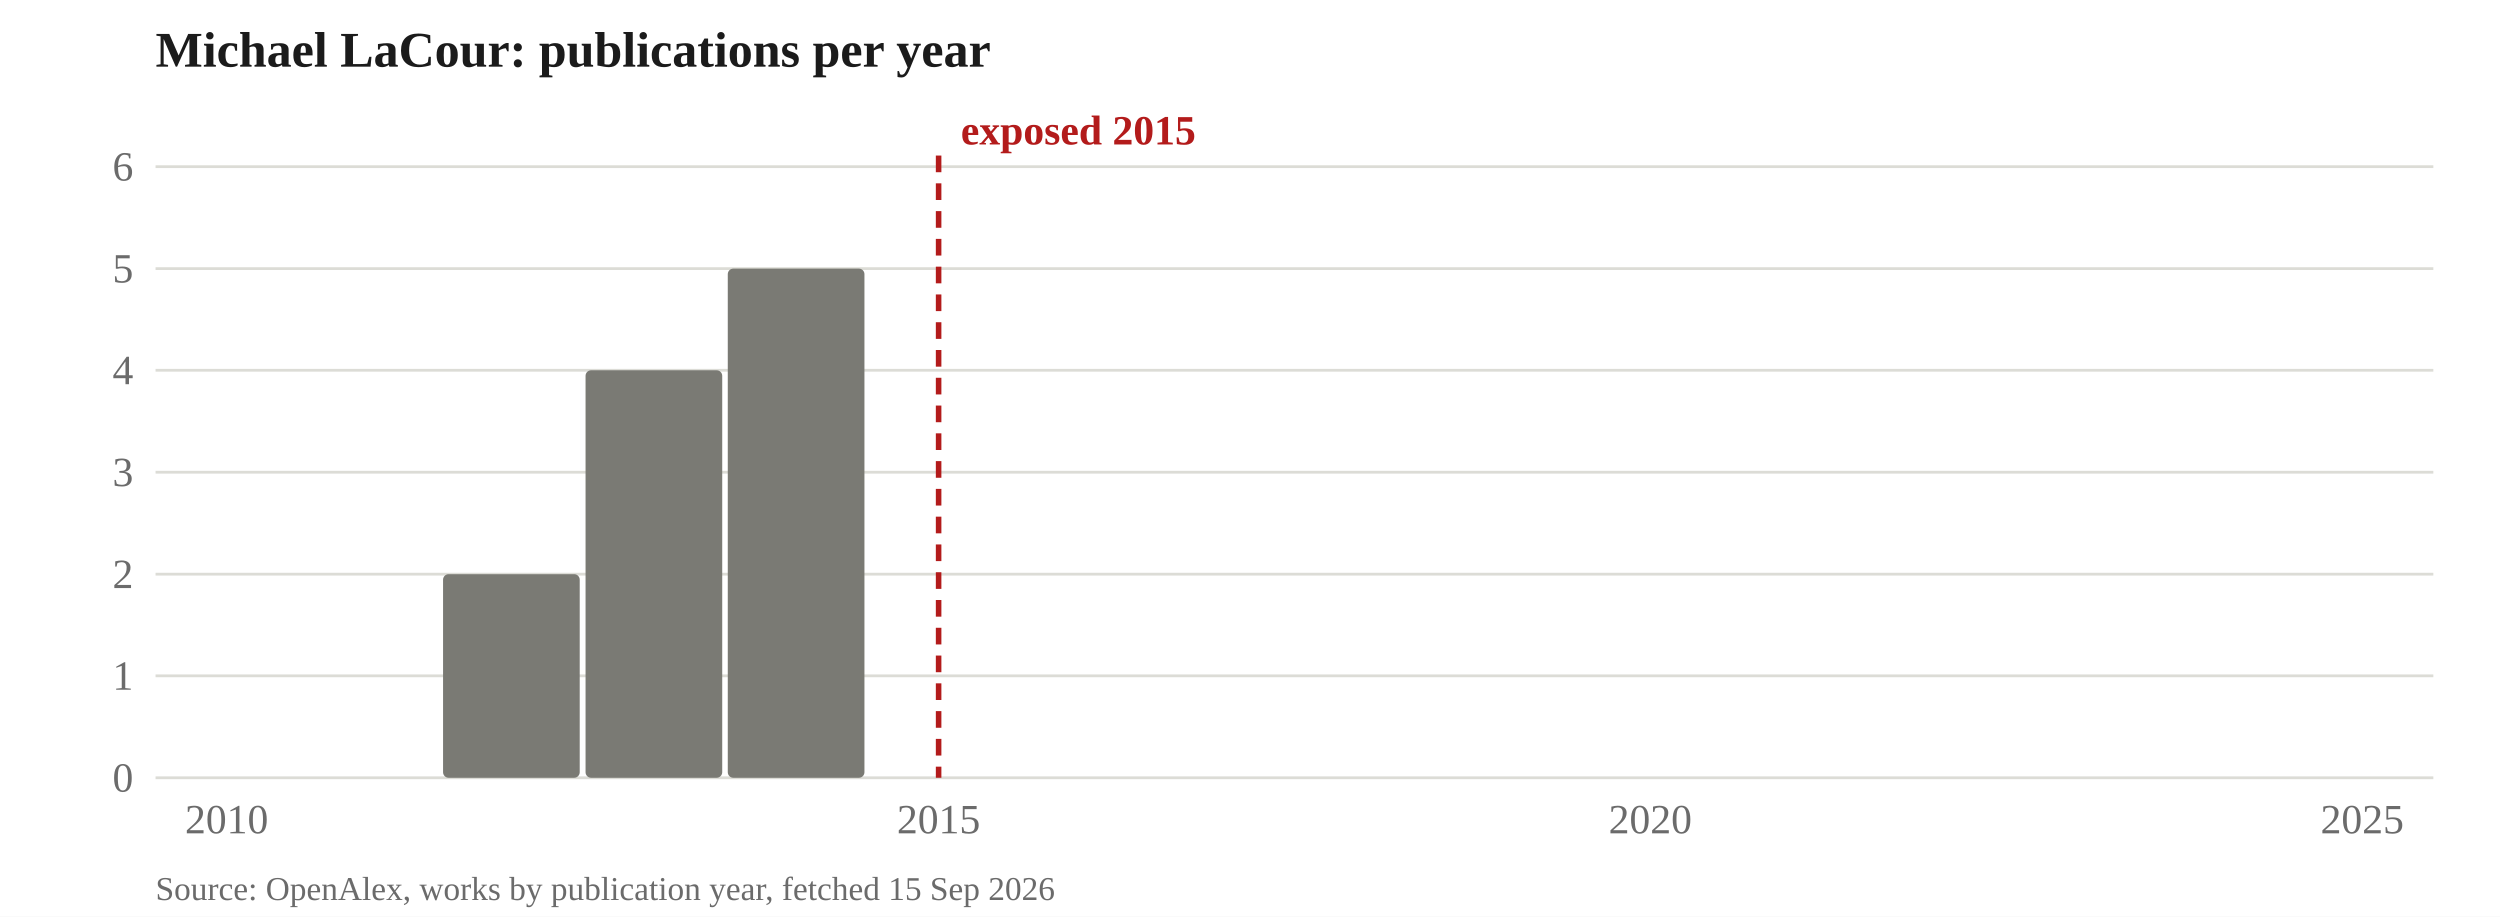
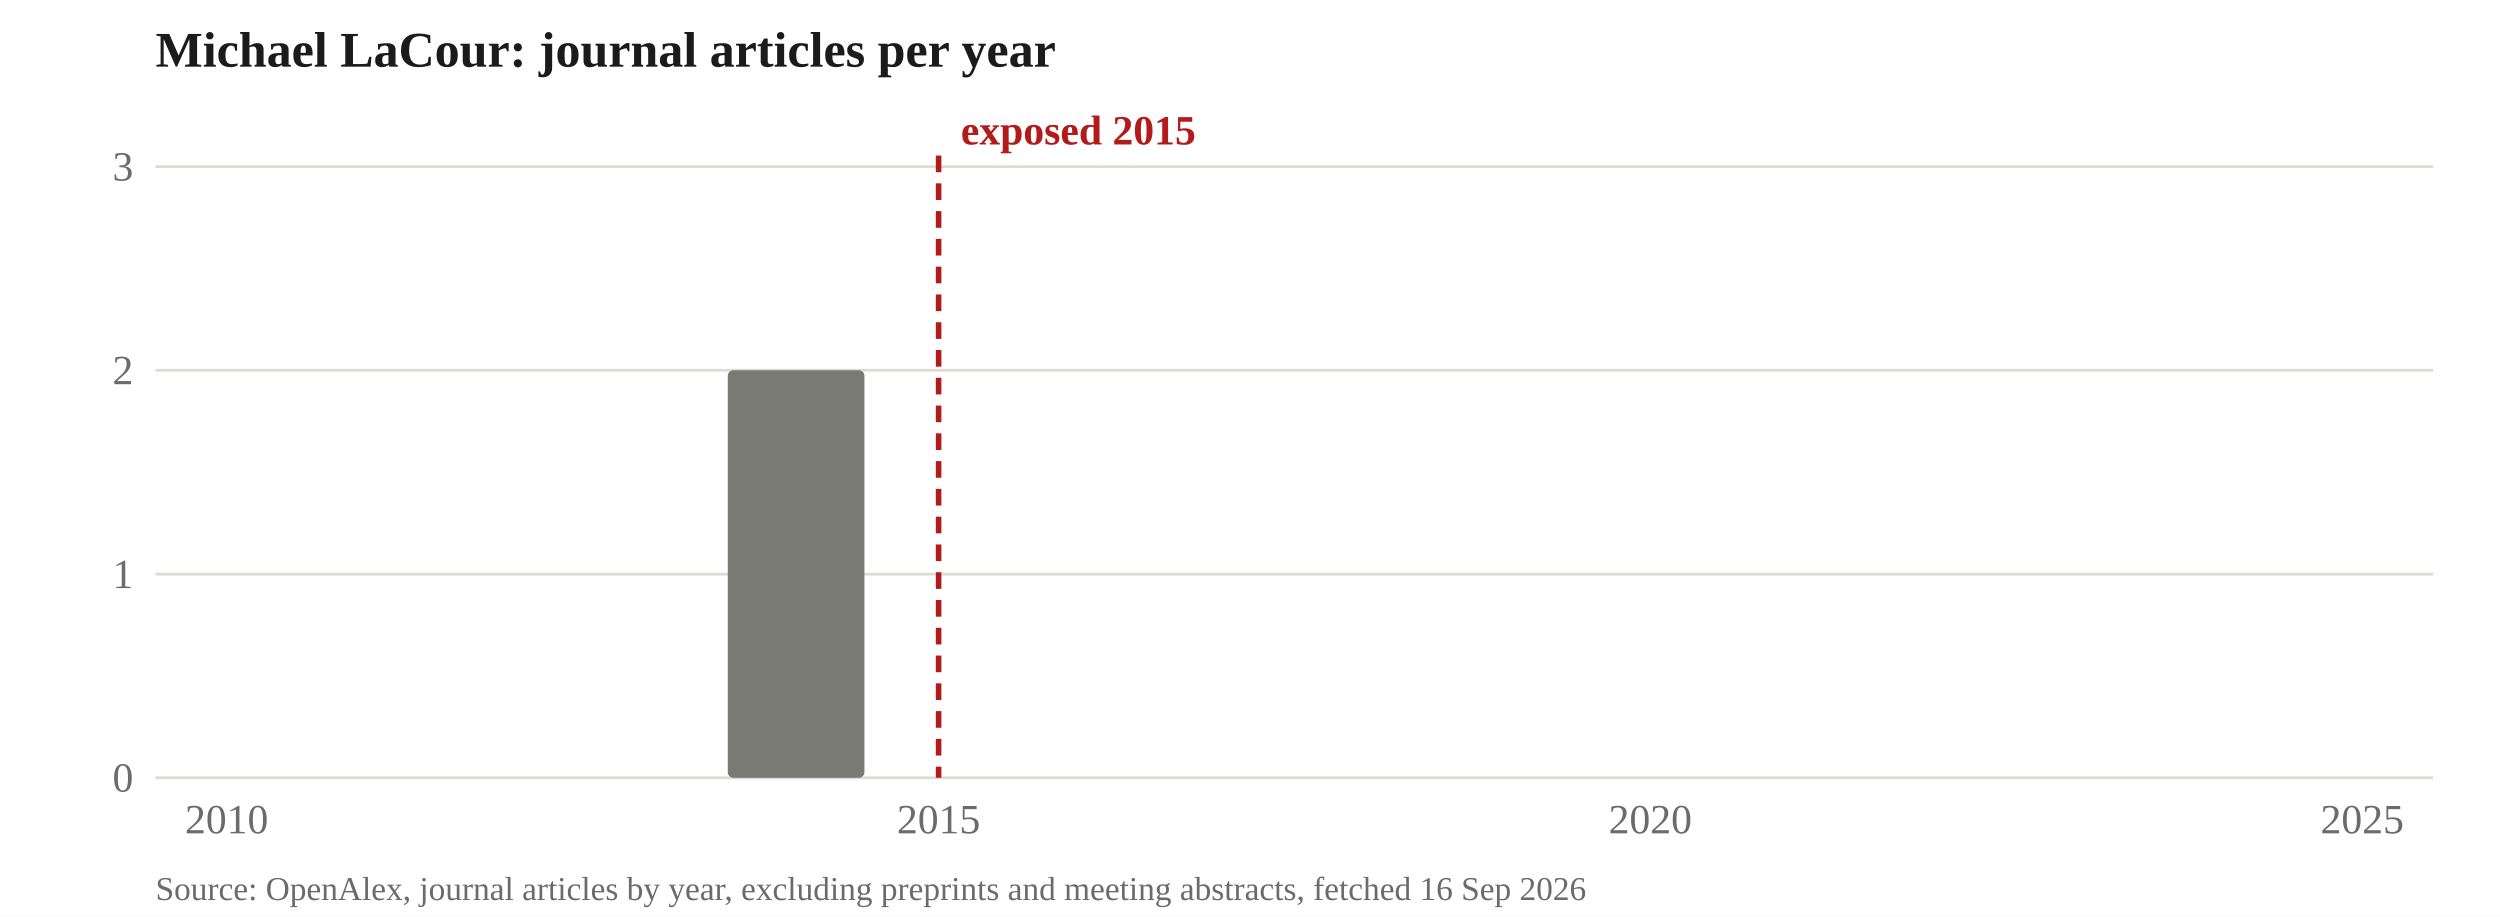
<svg xmlns="http://www.w3.org/2000/svg" viewBox="0 0 900 330" width="100%" font-family="Source Sans 3, Source Sans Pro, Helvetica, Arial, sans-serif" font-size="15">
  <rect width="900" height="330" fill="#ffffff" />
-   <text x="56" y="24" font-size="18" font-weight="600" fill="#1b1b1b">Michael LaCour: publications per year</text>
+   <text x="56" y="24" font-size="18" font-weight="600" fill="#1b1b1b">Michael LaCour: journal articles per year</text>
  <line x1="56" x2="876" y1="280.0" y2="280.0" stroke="#dcdcd6" stroke-width="1" />
  <text x="48" y="285.0" text-anchor="end" fill="#6b6b6b">0</text>
-   <line x1="56" x2="876" y1="243.3" y2="243.3" stroke="#dcdcd6" stroke-width="1" />
-   <text x="48" y="248.3" text-anchor="end" fill="#6b6b6b">1</text>
  <line x1="56" x2="876" y1="206.7" y2="206.7" stroke="#dcdcd6" stroke-width="1" />
-   <text x="48" y="211.7" text-anchor="end" fill="#6b6b6b">2</text>
-   <line x1="56" x2="876" y1="170.0" y2="170.0" stroke="#dcdcd6" stroke-width="1" />
-   <text x="48" y="175.0" text-anchor="end" fill="#6b6b6b">3</text>
+   <text x="48" y="211.7" text-anchor="end" fill="#6b6b6b">1</text>
  <line x1="56" x2="876" y1="133.3" y2="133.3" stroke="#dcdcd6" stroke-width="1" />
-   <text x="48" y="138.3" text-anchor="end" fill="#6b6b6b">4</text>
-   <line x1="56" x2="876" y1="96.7" y2="96.7" stroke="#dcdcd6" stroke-width="1" />
-   <text x="48" y="101.7" text-anchor="end" fill="#6b6b6b">5</text>
+   <text x="48" y="138.3" text-anchor="end" fill="#6b6b6b">2</text>
  <line x1="56" x2="876" y1="60.0" y2="60.0" stroke="#dcdcd6" stroke-width="1" />
-   <text x="48" y="65.0" text-anchor="end" fill="#6b6b6b">6</text>
+   <text x="48" y="65.0" text-anchor="end" fill="#6b6b6b">3</text>
  <text x="81.6" y="300" text-anchor="middle" fill="#6b6b6b">2010</text>
-   <rect x="159.5" y="206.7" width="49.2" height="73.3" fill="#7a7a74" rx="2" />
-   <rect x="210.8" y="133.3" width="49.2" height="146.7" fill="#7a7a74" rx="2" />
-   <rect x="262.0" y="96.7" width="49.2" height="183.3" fill="#7a7a74" rx="2" />
+   <rect x="262.0" y="133.3" width="49.2" height="146.7" fill="#7a7a74" rx="2" />
  <text x="337.9" y="300" text-anchor="middle" fill="#6b6b6b">2015</text>
  <text x="594.1" y="300" text-anchor="middle" fill="#6b6b6b">2020</text>
  <text x="850.4" y="300" text-anchor="middle" fill="#6b6b6b">2025</text>
  <line x1="337.9" x2="337.9" y1="56" y2="280" stroke="#b31b1b" stroke-width="2" stroke-dasharray="6 4" />
  <text x="345.9" y="52" text-anchor="start" fill="#b31b1b" font-weight="600">exposed 2015</text>
-   <text x="56" y="324" fill="#6b6b6b" font-size="12">Source: OpenAlex, works by publication year, fetched 15 Sep 2026</text>
+   <text x="56" y="324" fill="#6b6b6b" font-size="12">Source: OpenAlex, journal articles by year, excluding preprints and meeting abstracts, fetched 16 Sep 2026</text>
</svg>
